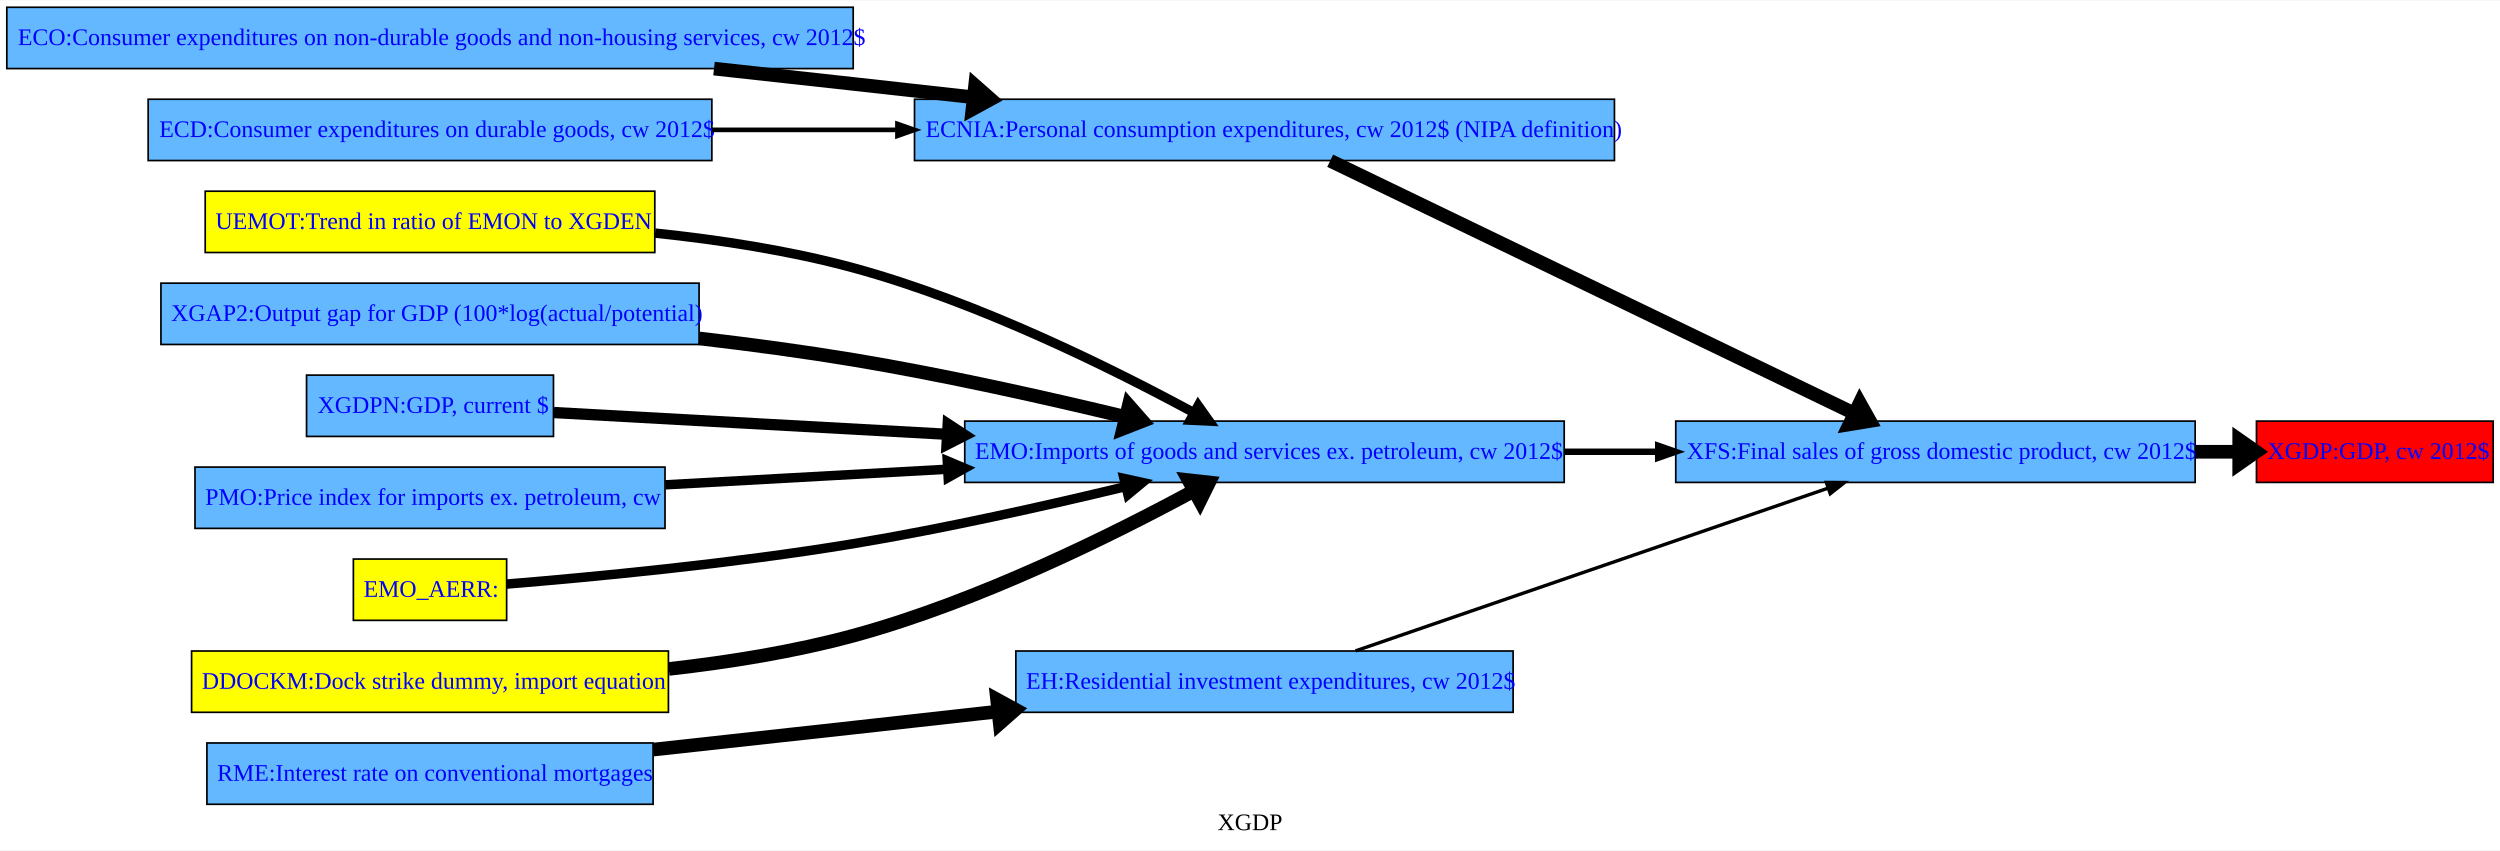
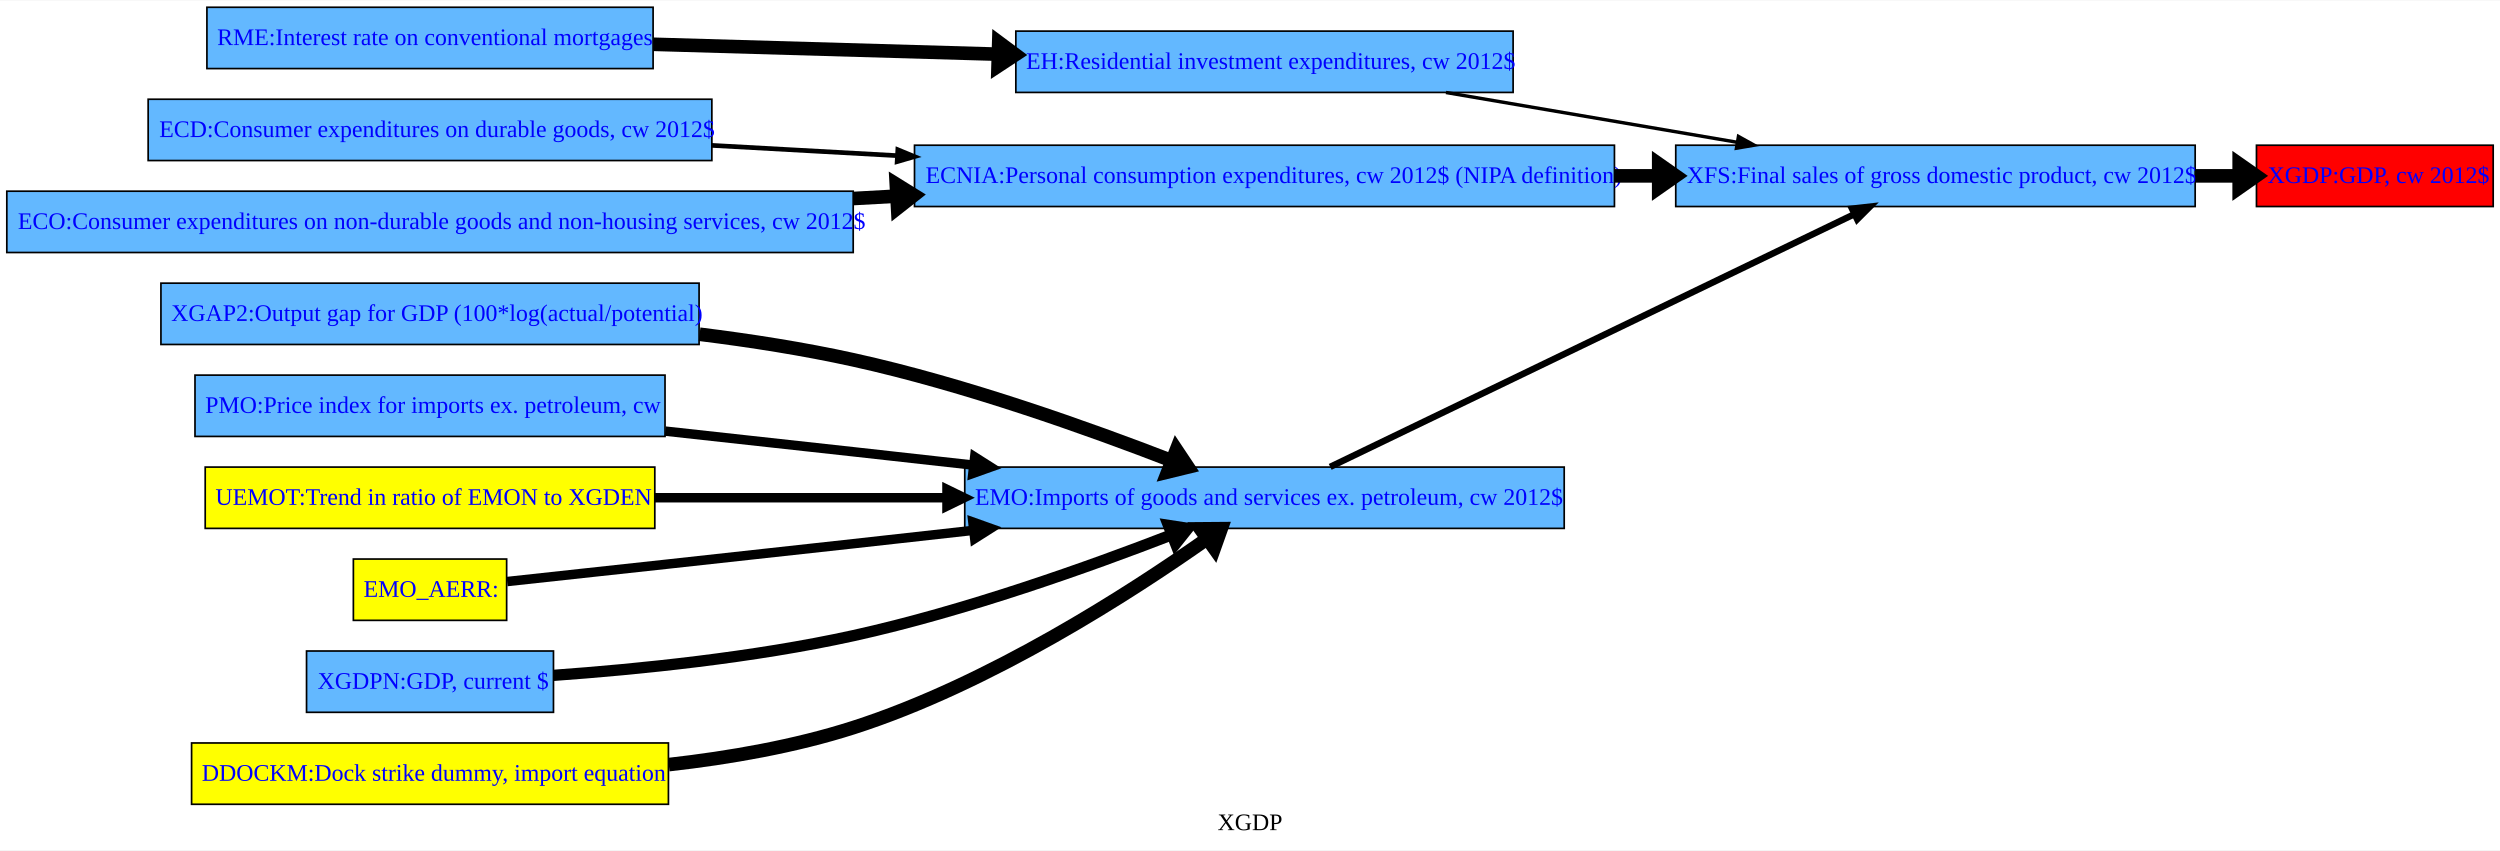
<svg xmlns="http://www.w3.org/2000/svg" xmlns:xlink="http://www.w3.org/1999/xlink" width="432pt" height="147pt" viewBox="0.00 0.00 432.00 146.84">
  <g id="graph0" class="graph" transform="scale(0.294278 0.294278) rotate(0) translate(4 495)">
    <polygon fill="white" stroke="none" points="-4,4 -4,-495 1464,-495 1464,4 -4,4" />
    <text text-anchor="middle" x="730" y="-7.8" font-family="Times New Roman,serif" font-size="14.00">XGDP</text>
    <g id="node1" class="node">
      <g id="a_node1">
-         <a xlink:title="Trend in ratio of EMON to XGDEN Exogen">
-           <polygon fill="yellow" stroke="black" points="380.5,-383 116.5,-383 116.5,-347 380.5,-347 380.5,-383" />
-           <text text-anchor="start" x="122.5" y="-360.8" font-family="Times New Roman,serif" font-size="14.00" fill="blue">UEMOT:Trend in ratio of EMON to XGDEN</text>
+         <a xlink:title="Final sales of gross domestic product, cw 2012$ FRML &lt;Z&gt; XFS = EXP(1.0*(1.0*XFS_AERR + 0.1324*LOG(EBFI/EBFI(-1)) + 0.6849*LOG(ECNIA/ECNIA(-1)) + 0.0429*LOG(EGFE/EGFE(-1)) + 0.0223*LOG(EGFL/EGFL(-1)) + 0.0395*LOG(EGSE/EGSE(-1)) + 0.0691*LOG(EGSL/EGSL(-1)) + 0.0386*LOG(EH/EH(-1)) - 0.1399*LOG(EMO/EMO(-1)) - 0.0101*LOG(EMP/EMP(-1)) + 0.1203*LOG(EX/EX(-1)) + 1.0*LOG(XFS(-1))))   $">
+           <polygon fill="#63b8ff" stroke="black" points="1285,-410 980,-410 980,-374 1285,-374 1285,-410" />
+           <text text-anchor="start" x="986.5" y="-387.8" font-family="Times New Roman,serif" font-size="14.00" fill="blue">XFS:Final sales of gross domestic product, cw 2012$</text>
+         </a>
+       </g>
+     </g>
+     <g id="node2" class="node">
+       <g id="a_node2">
+         <a xlink:title="GDP, cw 2012$ FRML &lt;Z&gt; XGDP = EXP(-1.2513*(-0.799168864381044*XGDP_AERR - 0.500599376648286*LOG(KI) - 0.797970111084472*LOG(XFS/XFS(-1)) - 0.499400623351714*LOG(KI(-2)) + 1.0*LOG(KI(-1)) - 0.799168864381044*LOG(XGDP(-1))))   $">
+           <polygon fill="red" stroke="black" points="1460,-410 1321,-410 1321,-374 1460,-374 1460,-410" />
+           <text text-anchor="start" x="1327.5" y="-387.8" font-family="Times New Roman,serif" font-size="14.00" fill="blue">XGDP:GDP, cw 2012$</text>
+         </a>
+       </g>
+     </g>
+     <g id="edge5" class="edge">
+       <g id="a_edge5">
+         <a xlink:href="bogus" xlink:title=" XFS -&gt; XGDP Min. att. 1%  max: 100%">
+           <path fill="none" stroke="black" stroke-width="8" d="M1285.01,-392C1293.74,-392 1302.31,-392 1310.57,-392" />
+           <polygon fill="black" stroke="black" stroke-width="8" points="1310.85,-399 1320.85,-392 1310.85,-385 1310.85,-399" />
+         </a>
+       </g>
+     </g>
+     <g id="node3" class="node">
+       <g id="a_node3">
+         <a xlink:title="Consumer expenditures on durable goods, cw 2012$ FRML &lt;Z&gt; ECD = ((ECD(-1)/ECD(-2))**(-0.05999277989382532)*(QECD(-1)/ECD(-1))**0.1561499403562654*EXP(1.0*ECD_AERR + 1.0*ZECD + 0.02967964600689853*ZGAPC2))*ECD(-1)   $">
+           <polygon fill="#63b8ff" stroke="black" points="414,-437 83,-437 83,-401 414,-401 414,-437" />
+           <text text-anchor="start" x="89.5" y="-414.8" font-family="Times New Roman,serif" font-size="14.00" fill="blue">ECD:Consumer expenditures on durable goods, cw 2012$</text>
        </a>
      </g>
    </g>
    <g id="node7" class="node">
      <g id="a_node7">
-         <a xlink:title="Imports of goods and services ex. petroleum, cw 2012$ FRML &lt;Z&gt; EMO = (2.335925273182563*DDOCKM**0.3188307105827468*(DDOCKM/DDOCKM(-1))**0.4046942138546456*(EMO(-1)*PMO(-1)/(UEMOT(-1)*XGDPN(-1)))**(-0.1807104996815989)*EXP(1.0*EMO_AERR + 0.01358186927724613*XGAP2 - 0.01637077186962015*XGAP2(-2) + 0.00278890259237402*XGAP2(-1)))*EMO(-1)   $">
-           <polygon fill="#63b8ff" stroke="black" points="914.5,-248 562.5,-248 562.5,-212 914.5,-212 914.5,-248" />
-           <text text-anchor="start" x="568.5" y="-225.8" font-family="Times New Roman,serif" font-size="14.00" fill="blue">EMO:Imports of goods and services ex. petroleum, cw 2012$</text>
-         </a>
-       </g>
-     </g>
-     <g id="edge6" class="edge">
-       <g id="a_edge6">
-         <a xlink:href="bogus" xlink:title=" UEMOT -&gt; EMO Min. att. -56%  max: 0%">
-           <path fill="none" stroke="black" stroke-width="5.56" d="M380.66,-358.4C418.65,-354.43 459.88,-348.09 497,-338 570.71,-317.97 650.51,-278.16 697.15,-252.87" />
-           <polygon fill="black" stroke="black" stroke-width="5.56" points="699.58,-257.09 706.02,-248.02 694.91,-248.55 699.58,-257.09" />
-         </a>
-       </g>
-     </g>
-     <g id="node2" class="node">
-       <g id="a_node2">
        <a xlink:title="Personal consumption expenditures, cw 2012$ (NIPA definition) FRML &lt;Z&gt; ECNIA = EXP(1.0*(1.0*ECNIA_AERR + 0.1055*LOG(ECD/ECD(-1)) + 0.1595*LOG(ECH/ECH(-1)) + 0.735*LOG(ECO/ECO(-1)) + 1.0*LOG(ECNIA(-1))))   $">
-           <polygon fill="#63b8ff" stroke="black" points="944,-437 533,-437 533,-401 944,-401 944,-437" />
-           <text text-anchor="start" x="539.5" y="-414.8" font-family="Times New Roman,serif" font-size="14.00" fill="blue">ECNIA:Personal consumption expenditures, cw 2012$ (NIPA definition)</text>
+           <polygon fill="#63b8ff" stroke="black" points="944,-410 533,-410 533,-374 944,-374 944,-410" />
+           <text text-anchor="start" x="539.5" y="-387.8" font-family="Times New Roman,serif" font-size="14.00" fill="blue">ECNIA:Personal consumption expenditures, cw 2012$ (NIPA definition)</text>
+         </a>
+       </g>
+     </g>
+     <g id="edge11" class="edge">
+       <g id="a_edge11">
+         <a xlink:href="bogus" xlink:title=" ECD -&gt; ECNIA Min. att. -4%  max: 27%">
+           <path fill="none" stroke="black" stroke-width="2.75" d="M414.03,-409.9C448.94,-407.97 486.28,-405.9 522.73,-403.88" />
+           <polygon fill="black" stroke="black" stroke-width="2.75" points="523.2,-407.36 532.99,-403.32 522.81,-400.37 523.2,-407.36" />
        </a>
      </g>
    </g>
    <g id="node4" class="node">
      <g id="a_node4">
-         <a xlink:title="Final sales of gross domestic product, cw 2012$ FRML &lt;Z&gt; XFS = EXP(1.0*(1.0*XFS_AERR + 0.1324*LOG(EBFI/EBFI(-1)) + 0.6849*LOG(ECNIA/ECNIA(-1)) + 0.0429*LOG(EGFE/EGFE(-1)) + 0.0223*LOG(EGFL/EGFL(-1)) + 0.0395*LOG(EGSE/EGSE(-1)) + 0.0691*LOG(EGSL/EGSL(-1)) + 0.0386*LOG(EH/EH(-1)) - 0.1399*LOG(EMO/EMO(-1)) - 0.0101*LOG(EMP/EMP(-1)) + 0.1203*LOG(EX/EX(-1)) + 1.0*LOG(XFS(-1))))   $">
-           <polygon fill="#63b8ff" stroke="black" points="1285,-248 980,-248 980,-212 1285,-212 1285,-248" />
-           <text text-anchor="start" x="986.5" y="-225.8" font-family="Times New Roman,serif" font-size="14.00" fill="blue">XFS:Final sales of gross domestic product, cw 2012$</text>
-         </a>
-       </g>
-     </g>
-     <g id="edge7" class="edge">
-       <g id="a_edge7">
-         <a xlink:href="bogus" xlink:title=" ECNIA -&gt; XFS Min. att. 0%  max: 144%">
-           <path fill="none" stroke="black" stroke-width="8" d="M777.09,-400.88C849.09,-366.16 1006.27,-290.38 1084.85,-252.49" />
-           <polygon fill="black" stroke="black" stroke-width="8" points="1088.06,-258.72 1094.03,-248.07 1081.98,-246.1 1088.06,-258.72" />
-         </a>
-       </g>
-     </g>
-     <g id="node3" class="node">
-       <g id="a_node3">
-         <a xlink:title="GDP, cw 2012$ FRML &lt;Z&gt; XGDP = EXP(-1.2513*(-0.799168864381044*XGDP_AERR - 0.500599376648286*LOG(KI) - 0.797970111084472*LOG(XFS/XFS(-1)) - 0.499400623351714*LOG(KI(-2)) + 1.0*LOG(KI(-1)) - 0.799168864381044*LOG(XGDP(-1))))   $">
-           <polygon fill="red" stroke="black" points="1460,-248 1321,-248 1321,-212 1460,-212 1460,-248" />
-           <text text-anchor="start" x="1327.5" y="-225.8" font-family="Times New Roman,serif" font-size="14.00" fill="blue">XGDP:GDP, cw 2012$</text>
-         </a>
-       </g>
-     </g>
-     <g id="edge8" class="edge">
-       <g id="a_edge8">
-         <a xlink:href="bogus" xlink:title=" XFS -&gt; XGDP Min. att. 1%  max: 100%">
-           <path fill="none" stroke="black" stroke-width="8" d="M1285.01,-230C1293.74,-230 1302.31,-230 1310.57,-230" />
-           <polygon fill="black" stroke="black" stroke-width="8" points="1310.85,-237 1320.85,-230 1310.85,-223 1310.85,-237" />
-         </a>
-       </g>
-     </g>
-     <g id="node5" class="node">
-       <g id="a_node5">
        <a xlink:title="Output gap for GDP (100*log(actual/potential) FRML  &lt;&gt; XGAP2=100*LOG(XGDO/XGDPT)+XGAP2_AERR  $">
          <polygon fill="#63b8ff" stroke="black" points="406.5,-329 90.5,-329 90.5,-293 406.5,-293 406.5,-329" />
          <text text-anchor="start" x="96.5" y="-306.8" font-family="Times New Roman,serif" font-size="14.00" fill="blue">XGAP2:Output gap for GDP (100*log(actual/potential)</text>
        </a>
      </g>
    </g>
+     <g id="node12" class="node">
+       <g id="a_node12">
+         <a xlink:title="Imports of goods and services ex. petroleum, cw 2012$ FRML &lt;Z&gt; EMO = (2.335925273182563*DDOCKM**0.3188307105827468*(DDOCKM/DDOCKM(-1))**0.4046942138546456*(EMO(-1)*PMO(-1)/(UEMOT(-1)*XGDPN(-1)))**(-0.1807104996815989)*EXP(1.0*EMO_AERR + 0.01358186927724613*XGAP2 - 0.01637077186962015*XGAP2(-2) + 0.00278890259237402*XGAP2(-1)))*EMO(-1)   $">
+           <polygon fill="#63b8ff" stroke="black" points="914.5,-221 562.5,-221 562.5,-185 914.5,-185 914.5,-221" />
+           <text text-anchor="start" x="568.5" y="-198.8" font-family="Times New Roman,serif" font-size="14.00" fill="blue">EMO:Imports of goods and services ex. petroleum, cw 2012$</text>
+         </a>
+       </g>
+     </g>
+     <g id="edge13" class="edge">
+       <g id="a_edge13">
+         <a xlink:href="bogus" xlink:title=" XGAP2 -&gt; EMO Min. att. -11%  max: 133%">
+           <path fill="none" stroke="black" stroke-width="8" d="M406.79,-299.01C436.92,-295.26 468.08,-290.37 497,-284 562.81,-269.51 635.84,-243.41 683.97,-224.76" />
+           <polygon fill="black" stroke="black" stroke-width="8" points="686.78,-231.17 693.55,-221.02 681.69,-218.13 686.78,-231.17" />
+         </a>
+       </g>
+     </g>
+     <g id="node5" class="node">
+       <g id="a_node5">
+         <a xlink:title="Price index for imports ex. petroleum, cw FRML &lt;Z&gt; PMO = (1.000267337598601*QPMO**0.3776815983707077*(PXB/PXB(-1))**0.7656033396670571*(FPC(-1)/FPX(-1))**0.2417162229572529*(FPC*FPX(-1)/(FPX*FPC(-1)))**0.2343966603329429*PMO(-1)**(-0.3776815983707077)*PXB(-1)**0.1359653754134548*EXP(1.0*PMO_AERR))*PMO(-1)   $">
+           <polygon fill="#63b8ff" stroke="black" points="386.5,-275 110.5,-275 110.5,-239 386.5,-239 386.5,-275" />
+           <text text-anchor="start" x="116.5" y="-252.8" font-family="Times New Roman,serif" font-size="14.00" fill="blue">PMO:Price index for imports ex. petroleum, cw</text>
+         </a>
+       </g>
+     </g>
+     <g id="edge7" class="edge">
+       <g id="a_edge7">
+         <a xlink:href="bogus" xlink:title=" PMO -&gt; EMO Min. att. -56%  max: -17%">
+           <path fill="none" stroke="black" stroke-width="5.56" d="M386.64,-242.12C422.56,-238.2 461.23,-233.96 497,-230 519.84,-227.47 543.89,-224.79 567.6,-222.14" />
+           <polygon fill="black" stroke="black" stroke-width="5.56" points="568.34,-226.96 577.74,-221.01 567.26,-217.28 568.34,-226.96" />
+         </a>
+       </g>
+     </g>
+     <g id="node6" class="node">
+       <g id="a_node6">
+         <a xlink:title="Residential investment expenditures, cw 2012$ FRML &lt;Z&gt; EH = ((EH(-2)/EH(-3))**0.206060944066708*(EH(-1)/EH(-2))**0.370727139760127*(QEH(-1)/EH(-1))**0.01309931436163227*EXP(-0.02793327971442171*D83*RME(-2) + 0.02793327971442171*D83*RME(-1) + 1.0*EH_AERR + 1.0*ZEH + 0.05620618046332654*RME(-2) - 0.05620618046332654*RME(-1)))*EH(-1)   $">
+           <polygon fill="#63b8ff" stroke="black" points="884.5,-477 592.5,-477 592.5,-441 884.5,-441 884.5,-477" />
+           <text text-anchor="start" x="598.5" y="-454.8" font-family="Times New Roman,serif" font-size="14.00" fill="blue">EH:Residential investment expenditures, cw 2012$</text>
+         </a>
+       </g>
+     </g>
    <g id="edge9" class="edge">
      <g id="a_edge9">
-         <a xlink:href="bogus" xlink:title=" XGAP2 -&gt; EMO Min. att. -11%  max: 133%">
-           <path fill="none" stroke="black" stroke-width="8" d="M406.65,-296.54C436.72,-293.02 467.9,-288.84 497,-284 550.79,-275.06 610.63,-261.63 657.16,-250.41" />
-           <polygon fill="black" stroke="black" stroke-width="8" points="658.81,-257.21 666.88,-248.05 655.51,-243.61 658.81,-257.21" />
-         </a>
-       </g>
-     </g>
-     <g id="node6" class="node">
-       <g id="a_node6">
-         <a xlink:title="GDP, current $ FRML  &lt;&gt; XGDPN=XPN+EIN-EMN+EGFLN+EGSLN+XGDPN_AERR  $">
-           <polygon fill="#63b8ff" stroke="black" points="321,-275 176,-275 176,-239 321,-239 321,-275" />
-           <text text-anchor="start" x="182.5" y="-252.8" font-family="Times New Roman,serif" font-size="14.00" fill="blue">XGDPN:GDP, current $</text>
-         </a>
-       </g>
-     </g>
-     <g id="edge1" class="edge">
-       <g id="a_edge1">
-         <a xlink:href="bogus" xlink:title=" XGDPN -&gt; EMO Min. att. -56%  max: 66%">
-           <path fill="none" stroke="black" stroke-width="6.63" d="M321.24,-253.03C381.9,-249.67 471.55,-244.71 552.13,-240.26" />
-           <polygon fill="black" stroke="black" stroke-width="6.63" points="552.75,-246.03 562.42,-239.69 552.11,-234.45 552.75,-246.03" />
-         </a>
-       </g>
-     </g>
-     <g id="edge13" class="edge">
-       <g id="a_edge13">
-         <a xlink:href="bogus" xlink:title=" EMO -&gt; XFS Min. att. -38%  max: 1%">
-           <path fill="none" stroke="black" stroke-width="3.82" d="M914.58,-230C932.91,-230 951.49,-230 969.66,-230" />
-           <polygon fill="black" stroke="black" stroke-width="3.82" points="969.71,-233.5 979.71,-230 969.71,-226.5 969.71,-233.5" />
+         <a xlink:href="bogus" xlink:title=" EH -&gt; XFS Min. att. -0%  max: 20%">
+           <path fill="none" stroke="black" stroke-width="2.01" d="M845.06,-440.96C897.9,-431.93 961.97,-420.98 1016.1,-411.72" />
+           <polygon fill="black" stroke="black" stroke-width="2.01" points="1016.82,-415.15 1026.09,-410.02 1015.64,-408.25 1016.82,-415.15" />
+         </a>
+       </g>
+     </g>
+     <g id="edge3" class="edge">
+       <g id="a_edge3">
+         <a xlink:href="bogus" xlink:title=" ECNIA -&gt; XFS Min. att. 0%  max: 144%">
+           <path fill="none" stroke="black" stroke-width="8" d="M944.11,-392C952.78,-392 961.43,-392 969.99,-392" />
+           <polygon fill="black" stroke="black" stroke-width="8" points="970,-399 980,-392 970,-385 970,-399" />
        </a>
      </g>
    </g>
    <g id="node8" class="node">
      <g id="a_node8">
-         <a xlink:title="Price index for imports ex. petroleum, cw FRML &lt;Z&gt; PMO = (1.000267337598601*QPMO**0.3776815983707077*(PXB/PXB(-1))**0.7656033396670571*(FPC(-1)/FPX(-1))**0.2417162229572529*(FPC*FPX(-1)/(FPX*FPC(-1)))**0.2343966603329429*PMO(-1)**(-0.3776815983707077)*PXB(-1)**0.1359653754134548*EXP(1.0*PMO_AERR))*PMO(-1)   $">
-           <polygon fill="#63b8ff" stroke="black" points="386.5,-221 110.5,-221 110.5,-185 386.5,-185 386.5,-221" />
-           <text text-anchor="start" x="116.5" y="-198.8" font-family="Times New Roman,serif" font-size="14.00" fill="blue">PMO:Price index for imports ex. petroleum, cw</text>
-         </a>
-       </g>
-     </g>
-     <g id="edge10" class="edge">
-       <g id="a_edge10">
-         <a xlink:href="bogus" xlink:title=" PMO -&gt; EMO Min. att. -56%  max: -17%">
-           <path fill="none" stroke="black" stroke-width="5.56" d="M386.73,-210.59C438.09,-213.43 497.3,-216.71 552.28,-219.75" />
-           <polygon fill="black" stroke="black" stroke-width="5.56" points="552.24,-224.63 562.49,-220.32 552.78,-214.9 552.24,-224.63" />
+         <a xlink:title="Trend in ratio of EMON to XGDEN Exogen">
+           <polygon fill="yellow" stroke="black" points="380.5,-221 116.5,-221 116.5,-185 380.5,-185 380.5,-221" />
+           <text text-anchor="start" x="122.5" y="-198.8" font-family="Times New Roman,serif" font-size="14.00" fill="blue">UEMOT:Trend in ratio of EMON to XGDEN</text>
+         </a>
+       </g>
+     </g>
+     <g id="edge4" class="edge">
+       <g id="a_edge4">
+         <a xlink:href="bogus" xlink:title=" UEMOT -&gt; EMO Min. att. -56%  max: 0%">
+           <path fill="none" stroke="black" stroke-width="5.56" d="M380.6,-203C433.19,-203 494.77,-203 551.83,-203" />
+           <polygon fill="black" stroke="black" stroke-width="5.56" points="552.06,-207.87 562.06,-203 552.06,-198.13 552.06,-207.87" />
        </a>
      </g>
    </g>
    <g id="node9" class="node">
      <g id="a_node9">
-         <a xlink:title="Consumer expenditures on non-durable goods and non-housing services, cw 2012$ FRML &lt;Z&gt; ECO = ((ECO(-1)/ECO(-2))**0.2851707243658198*(QECO(-1)/ECO(-1))**0.1097031696942651*(YHL/(YHL(-1) + YHT(-1)) + YHT/(YHL(-1) + YHT(-1)))**0.3075237404993435*EXP(1.0*ECO_AERR + 0.6924762595006565*ZECO))*ECO(-1)   $">
-           <polygon fill="#63b8ff" stroke="black" points="497,-491 0,-491 0,-455 497,-455 497,-491" />
-           <text text-anchor="start" x="6.5" y="-468.8" font-family="Times New Roman,serif" font-size="14.00" fill="blue">ECO:Consumer expenditures on non-durable goods and non-housing services, cw 2012$</text>
-         </a>
-       </g>
-     </g>
-     <g id="edge2" class="edge">
-       <g id="a_edge2">
-         <a xlink:href="bogus" xlink:title=" ECO -&gt; ECNIA Min. att. -0%  max: 98%">
-           <path fill="none" stroke="black" stroke-width="8" d="M415.26,-454.99C442.57,-452 470.58,-448.92 497,-446 519.84,-443.47 543.89,-440.79 567.6,-438.14" />
-           <polygon fill="black" stroke="black" stroke-width="8" points="568.58,-445.08 577.74,-437.01 567.02,-431.16 568.58,-445.08" />
+         <a xlink:title="Interest rate on conventional mortgages FRML &lt;Z&gt; RME = 0.2555601487902845*D87*RG10 - 0.2048446838944344*D87*RG10(-1) - 0.05071546489585005*D87*RME(-1) + 0.6286405556840244*RG10 + RME_AERR - 0.3396629816163902*RG10(-1) + 0.7110224259323658*RME(-1) + 0.515870426113512   $">
+           <polygon fill="#63b8ff" stroke="black" points="379.5,-491 117.5,-491 117.5,-455 379.5,-455 379.5,-491" />
+           <text text-anchor="start" x="123.5" y="-468.8" font-family="Times New Roman,serif" font-size="14.00" fill="blue">RME:Interest rate on conventional mortgages</text>
+         </a>
+       </g>
+     </g>
+     <g id="edge8" class="edge">
+       <g id="a_edge8">
+         <a xlink:href="bogus" xlink:title=" RME -&gt; EH Min. att. -2%  max: 99%">
+           <path fill="none" stroke="black" stroke-width="8" d="M379.63,-469.27C441.81,-467.48 516.71,-465.33 581.88,-463.46" />
+           <polygon fill="black" stroke="black" stroke-width="8" points="582.46,-470.45 592.25,-463.17 582.05,-456.46 582.46,-470.45" />
        </a>
      </g>
    </g>
    <g id="node10" class="node">
      <g id="a_node10">
-         <a xlink:title="Interest rate on conventional mortgages FRML &lt;Z&gt; RME = 0.2555601487902845*D87*RG10 - 0.2048446838944344*D87*RG10(-1) - 0.05071546489585005*D87*RME(-1) + 0.6286405556840244*RG10 + RME_AERR - 0.3396629816163902*RG10(-1) + 0.7110224259323658*RME(-1) + 0.515870426113512   $">
-           <polygon fill="#63b8ff" stroke="black" points="379.5,-59 117.5,-59 117.5,-23 379.5,-23 379.5,-59" />
-           <text text-anchor="start" x="123.5" y="-36.8" font-family="Times New Roman,serif" font-size="14.00" fill="blue">RME:Interest rate on conventional mortgages</text>
-         </a>
-       </g>
-     </g>
-     <g id="node11" class="node">
-       <g id="a_node11">
-         <a xlink:title="Residential investment expenditures, cw 2012$ FRML &lt;Z&gt; EH = ((EH(-2)/EH(-3))**0.206060944066708*(EH(-1)/EH(-2))**0.370727139760127*(QEH(-1)/EH(-1))**0.01309931436163227*EXP(-0.02793327971442171*D83*RME(-2) + 0.02793327971442171*D83*RME(-1) + 1.0*EH_AERR + 1.0*ZEH + 0.05620618046332654*RME(-2) - 0.05620618046332654*RME(-1)))*EH(-1)   $">
-           <polygon fill="#63b8ff" stroke="black" points="884.5,-113 592.5,-113 592.5,-77 884.5,-77 884.5,-113" />
-           <text text-anchor="start" x="598.5" y="-90.8" font-family="Times New Roman,serif" font-size="14.00" fill="blue">EH:Residential investment expenditures, cw 2012$</text>
-         </a>
-       </g>
-     </g>
-     <g id="edge12" class="edge">
-       <g id="a_edge12">
-         <a xlink:href="bogus" xlink:title=" RME -&gt; EH Min. att. -2%  max: 99%">
-           <path fill="none" stroke="black" stroke-width="8" d="M379.56,-55.11C417.43,-59.24 458.87,-63.78 497,-68 524.55,-71.05 553.87,-74.32 582.22,-77.5" />
-           <polygon fill="black" stroke="black" stroke-width="8" points="581.49,-84.46 592.21,-78.61 583.05,-70.54 581.49,-84.46" />
-         </a>
-       </g>
-     </g>
-     <g id="edge3" class="edge">
-       <g id="a_edge3">
-         <a xlink:href="bogus" xlink:title=" EH -&gt; XFS Min. att. -0%  max: 20%">
-           <path fill="none" stroke="black" stroke-width="2.01" d="M791.96,-113.07C863.88,-137.84 992.9,-182.27 1069.5,-208.65" />
-           <polygon fill="black" stroke="black" stroke-width="2.01" points="1068.44,-211.99 1079.04,-211.93 1070.72,-205.37 1068.44,-211.99" />
-         </a>
-       </g>
-     </g>
-     <g id="node12" class="node">
-       <g id="a_node12">
        <a xlink:title="EMO_AERR Exogen">
          <polygon fill="yellow" stroke="black" points="293.5,-167 203.5,-167 203.5,-131 293.5,-131 293.5,-167" />
          <text text-anchor="start" x="209.5" y="-144.8" font-family="Times New Roman,serif" font-size="14.00" fill="blue">EMO_AERR:</text>
        </a>
      </g>
    </g>
-     <g id="edge4" class="edge">
-       <g id="a_edge4">
+     <g id="edge12" class="edge">
+       <g id="a_edge12">
        <a xlink:href="bogus" xlink:title=" EMO_AERR -&gt; EMO Min. att. -56%  max: 0%">
-           <path fill="none" stroke="black" stroke-width="5.56" d="M293.52,-152.3C343.17,-156.37 426.22,-164.23 497,-176 550.79,-184.94 610.63,-198.37 657.16,-209.59" />
-           <polygon fill="black" stroke="black" stroke-width="5.56" points="656.01,-214.32 666.88,-211.95 658.31,-204.86 656.01,-214.32" />
+           <path fill="none" stroke="black" stroke-width="5.56" d="M293.77,-153.79C343.29,-159.15 425.9,-168.13 497,-176 519.84,-178.53 543.89,-181.21 567.6,-183.86" />
+           <polygon fill="black" stroke="black" stroke-width="5.56" points="567.26,-188.72 577.74,-184.99 568.34,-179.04 567.26,-188.72" />
+         </a>
+       </g>
+     </g>
+     <g id="node11" class="node">
+       <g id="a_node11">
+         <a xlink:title="GDP, current $ FRML  &lt;&gt; XGDPN=XPN+EIN-EMN+EGFLN+EGSLN+XGDPN_AERR  $">
+           <polygon fill="#63b8ff" stroke="black" points="321,-113 176,-113 176,-77 321,-77 321,-113" />
+           <text text-anchor="start" x="182.5" y="-90.8" font-family="Times New Roman,serif" font-size="14.00" fill="blue">XGDPN:GDP, current $</text>
+         </a>
+       </g>
+     </g>
+     <g id="edge6" class="edge">
+       <g id="a_edge6">
+         <a xlink:href="bogus" xlink:title=" XGDPN -&gt; EMO Min. att. -56%  max: 66%">
+           <path fill="none" stroke="black" stroke-width="6.63" d="M321.11,-98.71C370.89,-102.28 438.54,-109.12 497,-122 562.81,-136.49 635.84,-162.59 683.97,-181.24" />
+           <polygon fill="black" stroke="black" stroke-width="6.63" points="682.12,-186.75 693.55,-184.98 686.34,-175.94 682.12,-186.75" />
+         </a>
+       </g>
+     </g>
+     <g id="edge1" class="edge">
+       <g id="a_edge1">
+         <a xlink:href="bogus" xlink:title=" EMO -&gt; XFS Min. att. -38%  max: 1%">
+           <path fill="none" stroke="black" stroke-width="3.82" d="M777.09,-221.12C849.09,-255.84 1006.27,-331.62 1084.85,-369.51" />
+           <polygon fill="black" stroke="black" stroke-width="3.82" points="1083.5,-372.74 1094.03,-373.93 1086.54,-366.44 1083.5,-372.74" />
        </a>
      </g>
    </g>
    <g id="node13" class="node">
      <g id="a_node13">
-         <a xlink:title="Dock strike dummy, import equation Exogen">
-           <polygon fill="yellow" stroke="black" points="388.5,-113 108.5,-113 108.5,-77 388.5,-77 388.5,-113" />
-           <text text-anchor="start" x="114.5" y="-90.8" font-family="Times New Roman,serif" font-size="14.00" fill="blue">DDOCKM:Dock strike dummy, import equation</text>
-         </a>
-       </g>
-     </g>
-     <g id="edge5" class="edge">
-       <g id="a_edge5">
-         <a xlink:href="bogus" xlink:title=" DDOCKM -&gt; EMO Min. att. -111%  max: 1%">
-           <path fill="none" stroke="black" stroke-width="8" d="M388.71,-102.47C424.42,-106.48 462.48,-112.62 497,-122 570.71,-142.03 650.51,-181.84 697.15,-207.13" />
-           <polygon fill="black" stroke="black" stroke-width="8" points="693.89,-213.32 706.02,-211.98 700.61,-201.04 693.89,-213.32" />
+         <a xlink:title="Consumer expenditures on non-durable goods and non-housing services, cw 2012$ FRML &lt;Z&gt; ECO = ((ECO(-1)/ECO(-2))**0.2851707243658198*(QECO(-1)/ECO(-1))**0.1097031696942651*(YHL/(YHL(-1) + YHT(-1)) + YHT/(YHL(-1) + YHT(-1)))**0.3075237404993435*EXP(1.0*ECO_AERR + 0.6924762595006565*ZECO))*ECO(-1)   $">
+           <polygon fill="#63b8ff" stroke="black" points="497,-383 0,-383 0,-347 497,-347 497,-383" />
+           <text text-anchor="start" x="6.5" y="-360.8" font-family="Times New Roman,serif" font-size="14.00" fill="blue">ECO:Consumer expenditures on non-durable goods and non-housing services, cw 2012$</text>
+         </a>
+       </g>
+     </g>
+     <g id="edge10" class="edge">
+       <g id="a_edge10">
+         <a xlink:href="bogus" xlink:title=" ECO -&gt; ECNIA Min. att. -0%  max: 98%">
+           <path fill="none" stroke="black" stroke-width="8" d="M497.07,-378.7C505.54,-379.17 514.01,-379.63 522.43,-380.1" />
+           <polygon fill="black" stroke="black" stroke-width="8" points="522.3,-387.1 532.67,-380.67 523.07,-373.13 522.3,-387.1" />
        </a>
      </g>
    </g>
    <g id="node14" class="node">
      <g id="a_node14">
-         <a xlink:title="Consumer expenditures on durable goods, cw 2012$ FRML &lt;Z&gt; ECD = ((ECD(-1)/ECD(-2))**(-0.05999277989382532)*(QECD(-1)/ECD(-1))**0.1561499403562654*EXP(1.0*ECD_AERR + 1.0*ZECD + 0.02967964600689853*ZGAPC2))*ECD(-1)   $">
-           <polygon fill="#63b8ff" stroke="black" points="414,-437 83,-437 83,-401 414,-401 414,-437" />
-           <text text-anchor="start" x="89.5" y="-414.8" font-family="Times New Roman,serif" font-size="14.00" fill="blue">ECD:Consumer expenditures on durable goods, cw 2012$</text>
-         </a>
-       </g>
-     </g>
-     <g id="edge11" class="edge">
-       <g id="a_edge11">
-         <a xlink:href="bogus" xlink:title=" ECD -&gt; ECNIA Min. att. -4%  max: 27%">
-           <path fill="none" stroke="black" stroke-width="2.75" d="M414.03,-419C448.94,-419 486.28,-419 522.73,-419" />
-           <polygon fill="black" stroke="black" stroke-width="2.75" points="522.99,-422.5 532.99,-419 522.99,-415.5 522.99,-422.5" />
+         <a xlink:title="Dock strike dummy, import equation Exogen">
+           <polygon fill="yellow" stroke="black" points="388.5,-59 108.5,-59 108.5,-23 388.5,-23 388.5,-59" />
+           <text text-anchor="start" x="114.5" y="-36.8" font-family="Times New Roman,serif" font-size="14.00" fill="blue">DDOCKM:Dock strike dummy, import equation</text>
+         </a>
+       </g>
+     </g>
+     <g id="edge2" class="edge">
+       <g id="a_edge2">
+         <a xlink:href="bogus" xlink:title=" DDOCKM -&gt; EMO Min. att. -111%  max: 1%">
+           <path fill="none" stroke="black" stroke-width="8" d="M388.69,-46.29C424.58,-50.33 462.73,-57.02 497,-68 576.94,-93.61 660.18,-147.46 704.71,-178.85" />
+           <polygon fill="black" stroke="black" stroke-width="8" points="700.88,-184.72 713.09,-184.82 709,-173.32 700.88,-184.72" />
        </a>
      </g>
    </g>
  </g>
</svg>
